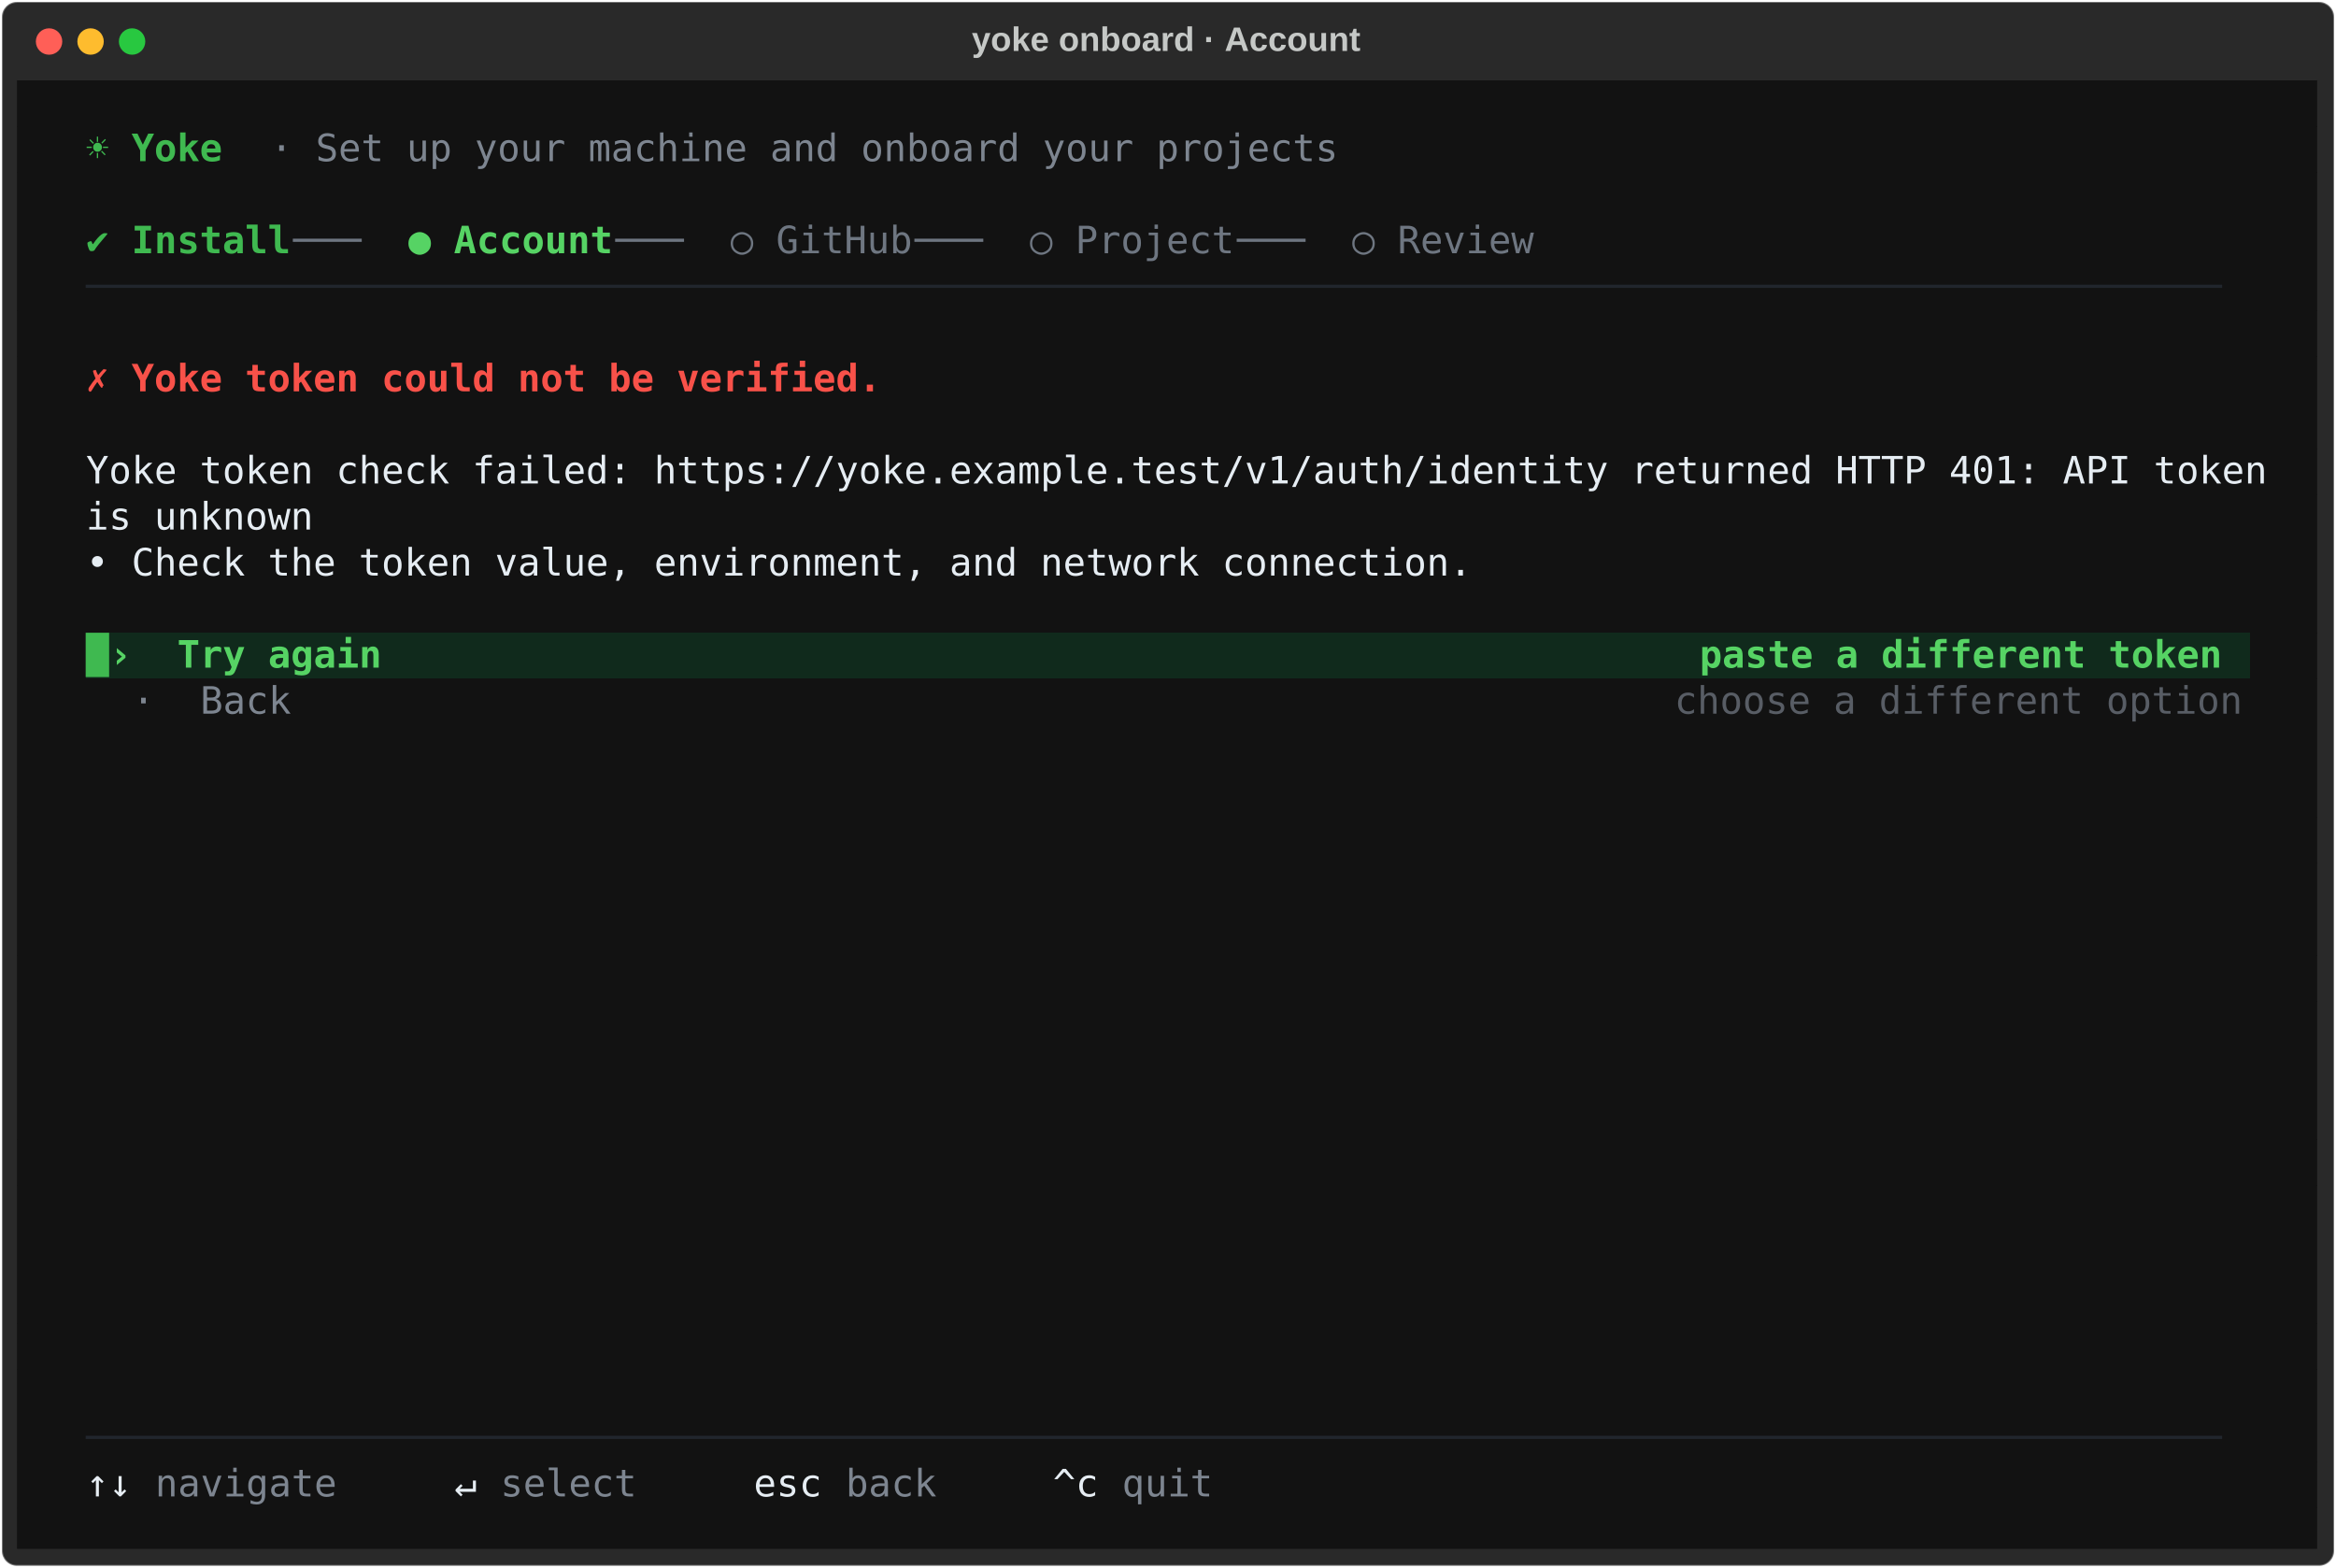
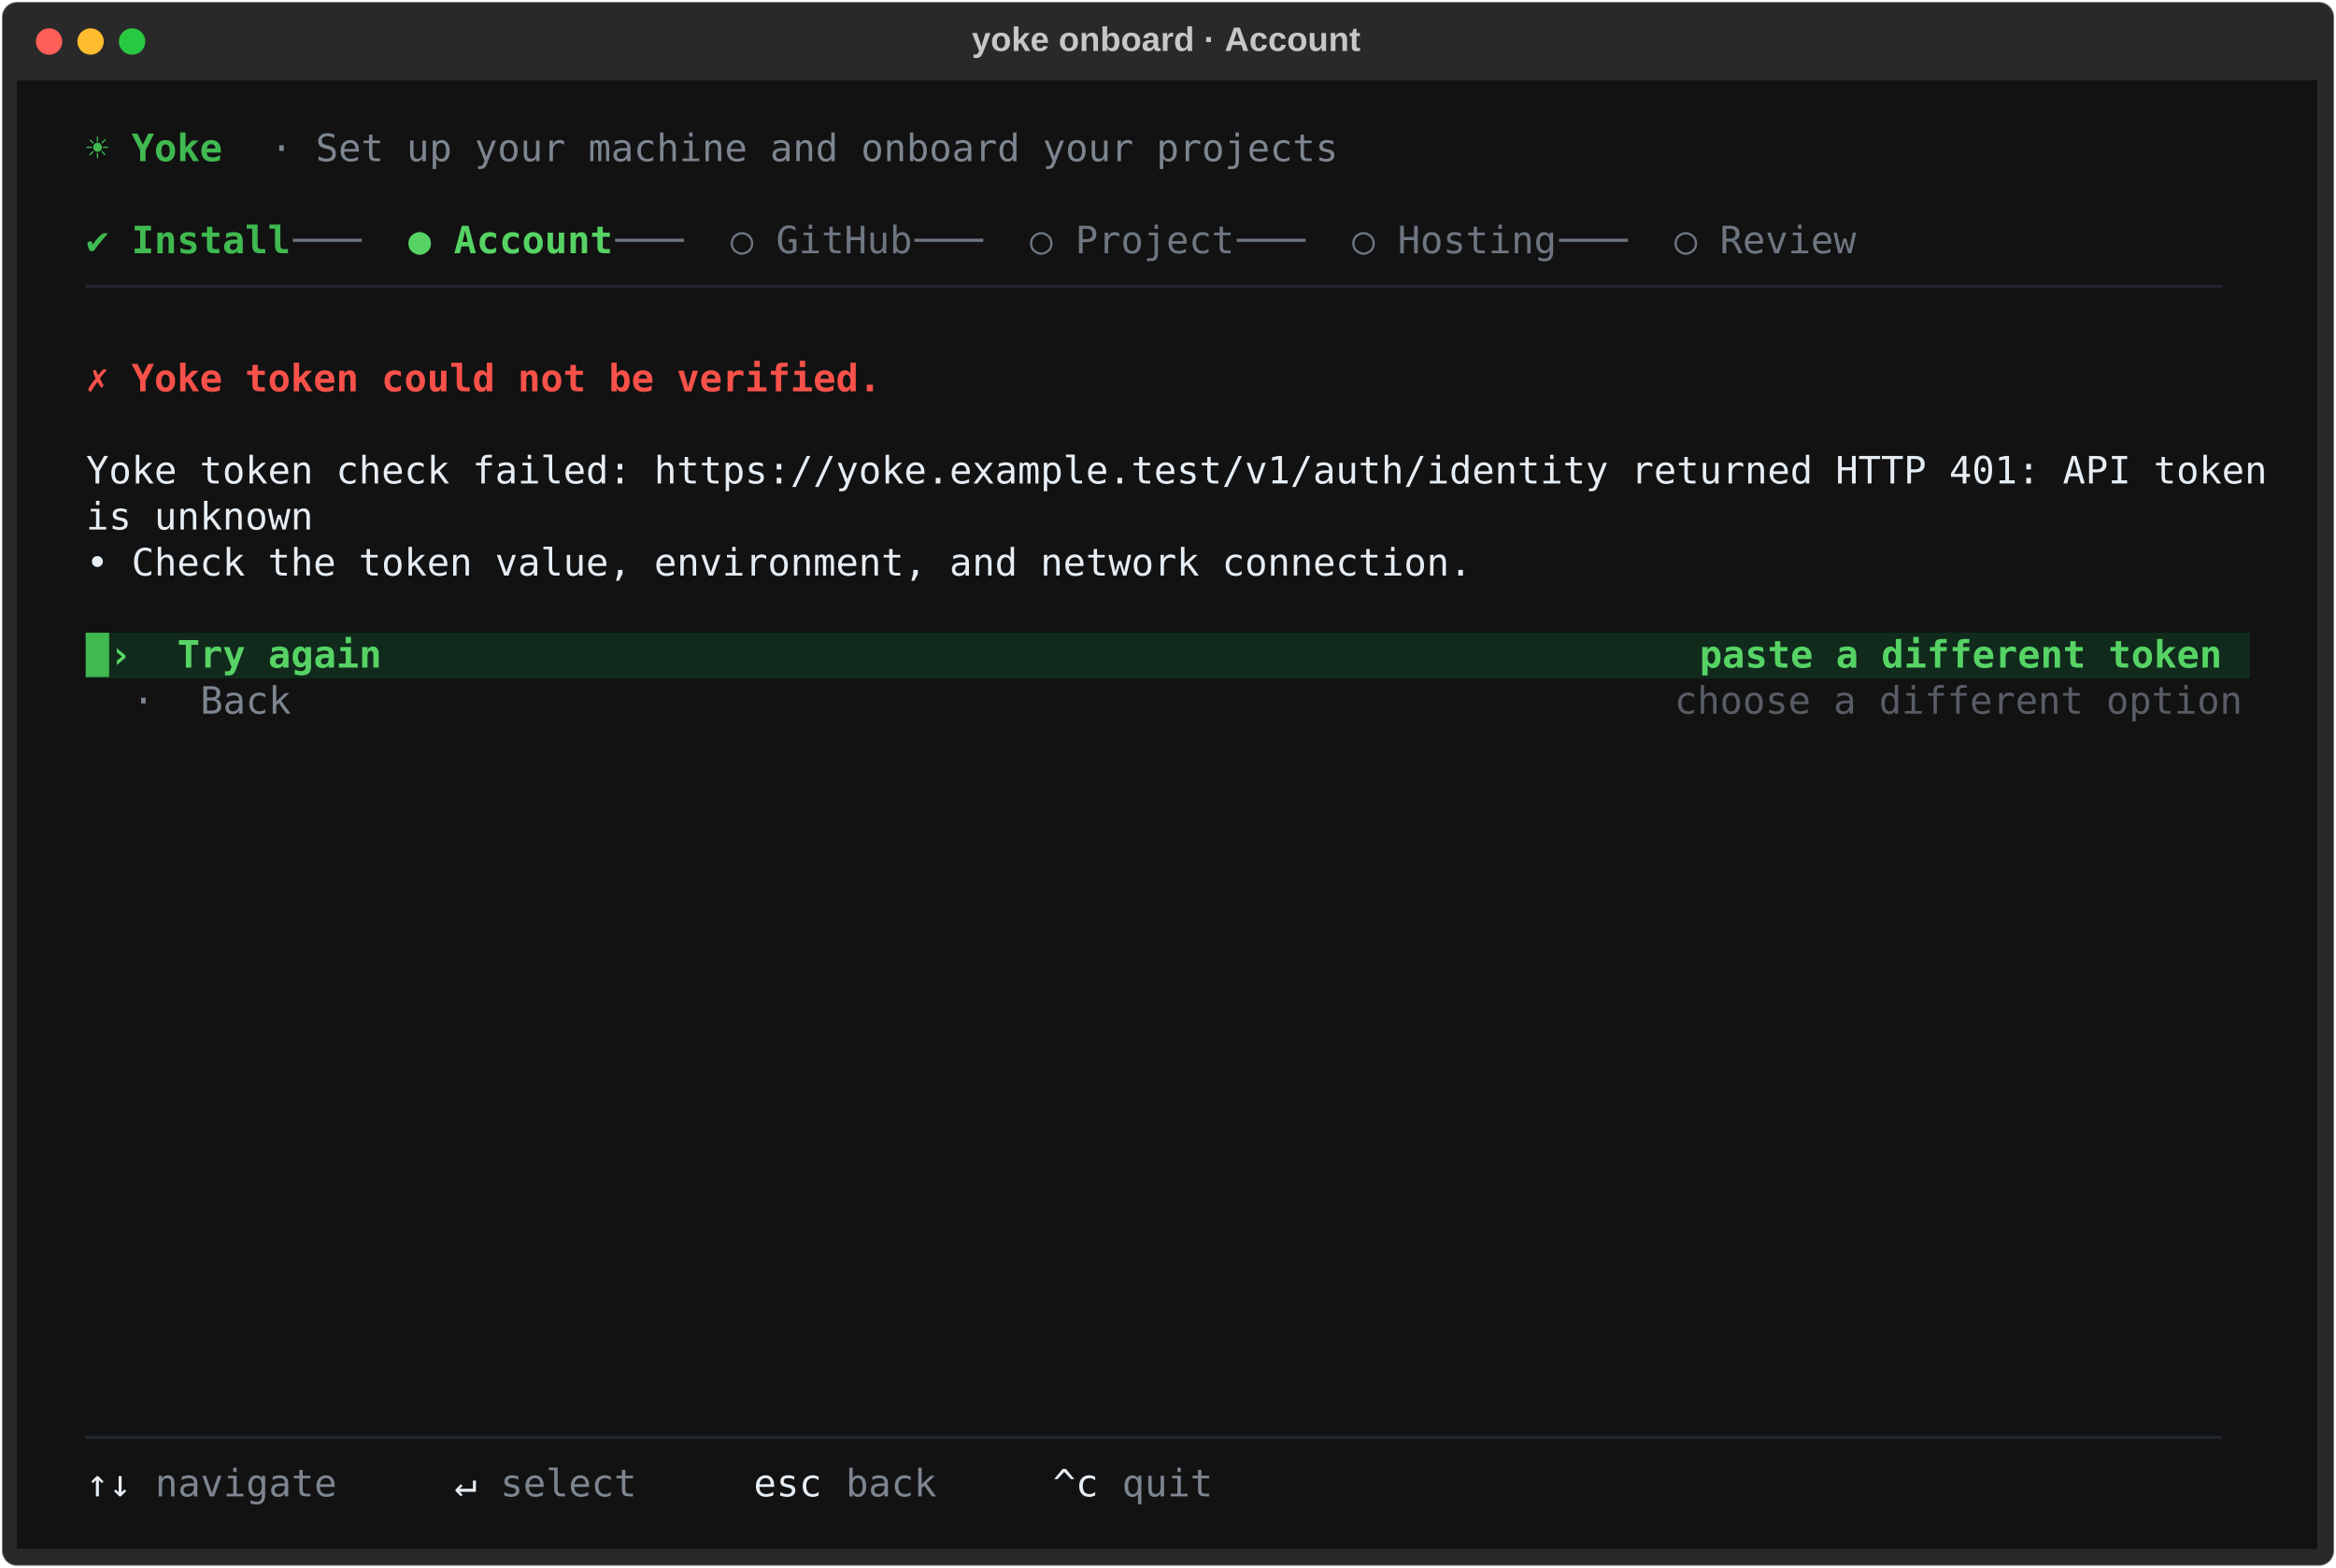
<svg xmlns="http://www.w3.org/2000/svg" class="rich-terminal" viewBox="0 0 1238 830.8">
  <style>

    @font-face {
        font-family: "Fira Code";
        src: local("FiraCode-Regular"),
                url("https://cdnjs.cloudflare.com/ajax/libs/firacode/{{VERSION}}/woff2/FiraCode-Regular.woff2") format("woff2"),
                url("https://cdnjs.cloudflare.com/ajax/libs/firacode/{{VERSION}}/woff/FiraCode-Regular.woff") format("woff");
        font-style: normal;
        font-weight: 400;
    }
    @font-face {
        font-family: "Fira Code";
        src: local("FiraCode-Bold"),
                url("https://cdnjs.cloudflare.com/ajax/libs/firacode/{{VERSION}}/woff2/FiraCode-Bold.woff2") format("woff2"),
                url("https://cdnjs.cloudflare.com/ajax/libs/firacode/{{VERSION}}/woff/FiraCode-Bold.woff") format("woff");
        font-style: bold;
        font-weight: 700;
    }

    .terminal-YOKE-matrix {
        font-family: Fira Code, monospace;
        font-size: 20px;
        line-height: 24.4px;
        font-variant-east-asian: full-width;
    }

    .terminal-YOKE-title {
        font-size: 18px;
        font-weight: bold;
        font-family: arial;
    }

-     .terminal-YOKE-r1 { fill: #c5c8c6 }
.terminal-YOKE-r2 { fill: #3fb950;font-weight: bold }
.terminal-YOKE-r3 { fill: #e6edf3 }
.terminal-YOKE-r4 { fill: #7d8590 }
.terminal-YOKE-r5 { fill: #6e7681 }
.terminal-YOKE-r6 { fill: #56d364;font-weight: bold }
.terminal-YOKE-r7 { fill: #21262d }
.terminal-YOKE-r8 { fill: #f85149;font-weight: bold }
.terminal-YOKE-r9 { fill: #3fb950 }
- .terminal-YOKE-r10 { fill: #00ff00 }
.terminal-YOKE-r11 { fill: #585d65 }
    </style>
  <defs>
    <clipPath id="terminal-YOKE-clip-terminal">
      <rect x="0" y="0" width="1219.0" height="779.8" />
    </clipPath>
    <clipPath id="terminal-YOKE-line-0">
      <rect x="0" y="1.5" width="1220" height="24.65" />
    </clipPath>
    <clipPath id="terminal-YOKE-line-1">
      <rect x="0" y="25.9" width="1220" height="24.65" />
    </clipPath>
    <clipPath id="terminal-YOKE-line-2">
      <rect x="0" y="50.3" width="1220" height="24.65" />
    </clipPath>
    <clipPath id="terminal-YOKE-line-3">
      <rect x="0" y="74.7" width="1220" height="24.65" />
    </clipPath>
    <clipPath id="terminal-YOKE-line-4">
      <rect x="0" y="99.1" width="1220" height="24.65" />
    </clipPath>
    <clipPath id="terminal-YOKE-line-5">
      <rect x="0" y="123.5" width="1220" height="24.65" />
    </clipPath>
    <clipPath id="terminal-YOKE-line-6">
      <rect x="0" y="147.9" width="1220" height="24.65" />
    </clipPath>
    <clipPath id="terminal-YOKE-line-7">
      <rect x="0" y="172.3" width="1220" height="24.65" />
    </clipPath>
    <clipPath id="terminal-YOKE-line-8">
      <rect x="0" y="196.7" width="1220" height="24.65" />
    </clipPath>
    <clipPath id="terminal-YOKE-line-9">
      <rect x="0" y="221.1" width="1220" height="24.65" />
    </clipPath>
    <clipPath id="terminal-YOKE-line-10">
      <rect x="0" y="245.5" width="1220" height="24.65" />
    </clipPath>
    <clipPath id="terminal-YOKE-line-11">
      <rect x="0" y="269.9" width="1220" height="24.65" />
    </clipPath>
    <clipPath id="terminal-YOKE-line-12">
      <rect x="0" y="294.3" width="1220" height="24.65" />
    </clipPath>
    <clipPath id="terminal-YOKE-line-13">
      <rect x="0" y="318.7" width="1220" height="24.65" />
    </clipPath>
    <clipPath id="terminal-YOKE-line-14">
      <rect x="0" y="343.1" width="1220" height="24.65" />
    </clipPath>
    <clipPath id="terminal-YOKE-line-15">
      <rect x="0" y="367.5" width="1220" height="24.65" />
    </clipPath>
    <clipPath id="terminal-YOKE-line-16">
      <rect x="0" y="391.9" width="1220" height="24.65" />
    </clipPath>
    <clipPath id="terminal-YOKE-line-17">
      <rect x="0" y="416.3" width="1220" height="24.65" />
    </clipPath>
    <clipPath id="terminal-YOKE-line-18">
      <rect x="0" y="440.7" width="1220" height="24.65" />
    </clipPath>
    <clipPath id="terminal-YOKE-line-19">
      <rect x="0" y="465.1" width="1220" height="24.65" />
    </clipPath>
    <clipPath id="terminal-YOKE-line-20">
      <rect x="0" y="489.5" width="1220" height="24.65" />
    </clipPath>
    <clipPath id="terminal-YOKE-line-21">
      <rect x="0" y="513.9" width="1220" height="24.65" />
    </clipPath>
    <clipPath id="terminal-YOKE-line-22">
      <rect x="0" y="538.3" width="1220" height="24.65" />
    </clipPath>
    <clipPath id="terminal-YOKE-line-23">
      <rect x="0" y="562.7" width="1220" height="24.65" />
    </clipPath>
    <clipPath id="terminal-YOKE-line-24">
      <rect x="0" y="587.1" width="1220" height="24.65" />
    </clipPath>
    <clipPath id="terminal-YOKE-line-25">
      <rect x="0" y="611.5" width="1220" height="24.65" />
    </clipPath>
    <clipPath id="terminal-YOKE-line-26">
      <rect x="0" y="635.9" width="1220" height="24.65" />
    </clipPath>
    <clipPath id="terminal-YOKE-line-27">
      <rect x="0" y="660.3" width="1220" height="24.65" />
    </clipPath>
    <clipPath id="terminal-YOKE-line-28">
      <rect x="0" y="684.7" width="1220" height="24.65" />
    </clipPath>
    <clipPath id="terminal-YOKE-line-29">
      <rect x="0" y="709.1" width="1220" height="24.65" />
    </clipPath>
    <clipPath id="terminal-YOKE-line-30">
      <rect x="0" y="733.5" width="1220" height="24.65" />
    </clipPath>
  </defs>
  <rect fill="#292929" stroke="rgba(255,255,255,0.35)" stroke-width="1" x="1" y="1" width="1236" height="828.8" rx="8" />
  <text class="terminal-YOKE-title" fill="#c5c8c6" text-anchor="middle" x="618" y="27">yoke onboard · Account</text>
  <g transform="translate(26,22)">
    <circle cx="0" cy="0" r="7" fill="#ff5f57" />
    <circle cx="22" cy="0" r="7" fill="#febc2e" />
    <circle cx="44" cy="0" r="7" fill="#28c840" />
  </g>
  <g transform="translate(9, 41)" clip-path="url(#terminal-YOKE-clip-terminal)">
    <rect fill="#121212" x="0" y="1.5" width="1220" height="24.65" shape-rendering="crispEdges" />
    <rect fill="#121212" x="0" y="25.9" width="36.6" height="24.65" shape-rendering="crispEdges" />
    <rect fill="#121212" x="36.6" y="25.9" width="73.2" height="24.65" shape-rendering="crispEdges" />
    <rect fill="#121212" x="109.8" y="25.9" width="24.4" height="24.65" shape-rendering="crispEdges" />
    <rect fill="#121212" x="134.2" y="25.9" width="573.4" height="24.65" shape-rendering="crispEdges" />
    <rect fill="#121212" x="707.6" y="25.9" width="512.4" height="24.65" shape-rendering="crispEdges" />
    <rect fill="#121212" x="0" y="50.3" width="1220" height="24.65" shape-rendering="crispEdges" />
    <rect fill="#121212" x="0" y="74.7" width="36.6" height="24.65" shape-rendering="crispEdges" />
    <rect fill="#121212" x="36.6" y="74.7" width="109.8" height="24.65" shape-rendering="crispEdges" />
    <rect fill="#121212" x="146.4" y="74.7" width="61" height="24.65" shape-rendering="crispEdges" />
    <rect fill="#121212" x="207.4" y="74.7" width="109.8" height="24.65" shape-rendering="crispEdges" />
    <rect fill="#121212" x="317.2" y="74.7" width="61" height="24.65" shape-rendering="crispEdges" />
    <rect fill="#121212" x="378.2" y="74.7" width="97.6" height="24.65" shape-rendering="crispEdges" />
    <rect fill="#121212" x="475.8" y="74.7" width="61" height="24.65" shape-rendering="crispEdges" />
    <rect fill="#121212" x="536.8" y="74.7" width="109.8" height="24.65" shape-rendering="crispEdges" />
    <rect fill="#121212" x="646.6" y="74.7" width="61" height="24.65" shape-rendering="crispEdges" />
-     <rect fill="#121212" x="707.6" y="74.7" width="97.6" height="24.65" shape-rendering="crispEdges" />
-     <rect fill="#121212" x="805.2" y="74.7" width="414.8" height="24.65" shape-rendering="crispEdges" />
+     <rect fill="#121212" x="707.6" y="74.7" width="109.8" height="24.65" shape-rendering="crispEdges" />
+     <rect fill="#121212" x="817.4" y="74.7" width="61" height="24.65" shape-rendering="crispEdges" />
+     <rect fill="#121212" x="878.4" y="74.7" width="97.6" height="24.65" shape-rendering="crispEdges" />
+     <rect fill="#121212" x="976" y="74.7" width="244" height="24.65" shape-rendering="crispEdges" />
    <rect fill="#121212" x="0" y="99.1" width="36.6" height="24.65" shape-rendering="crispEdges" />
    <rect fill="#121212" x="36.6" y="99.1" width="1146.8" height="24.65" shape-rendering="crispEdges" />
    <rect fill="#121212" x="1183.4" y="99.1" width="36.6" height="24.65" shape-rendering="crispEdges" />
    <rect fill="#121212" x="0" y="123.5" width="1220" height="24.65" shape-rendering="crispEdges" />
    <rect fill="#121212" x="0" y="147.9" width="36.6" height="24.65" shape-rendering="crispEdges" />
    <rect fill="#121212" x="36.6" y="147.9" width="427" height="24.65" shape-rendering="crispEdges" />
    <rect fill="#121212" x="463.6" y="147.9" width="756.4" height="24.65" shape-rendering="crispEdges" />
    <rect fill="#121212" x="0" y="172.3" width="36.6" height="24.65" shape-rendering="crispEdges" />
    <rect fill="#121212" x="36.6" y="172.3" width="0" height="24.65" shape-rendering="crispEdges" />
    <rect fill="#121212" x="36.6" y="172.3" width="1183.4" height="24.65" shape-rendering="crispEdges" />
    <rect fill="#121212" x="0" y="196.7" width="36.6" height="24.65" shape-rendering="crispEdges" />
    <rect fill="#121212" x="36.6" y="196.7" width="1171.2" height="24.65" shape-rendering="crispEdges" />
    <rect fill="#121212" x="1207.8" y="196.7" width="12.2" height="24.65" shape-rendering="crispEdges" />
    <rect fill="#121212" x="0" y="221.1" width="36.6" height="24.65" shape-rendering="crispEdges" />
    <rect fill="#121212" x="36.6" y="221.1" width="122" height="24.65" shape-rendering="crispEdges" />
    <rect fill="#121212" x="158.6" y="221.1" width="1061.4" height="24.65" shape-rendering="crispEdges" />
    <rect fill="#121212" x="0" y="245.5" width="36.6" height="24.65" shape-rendering="crispEdges" />
    <rect fill="#121212" x="36.6" y="245.5" width="768.6" height="24.65" shape-rendering="crispEdges" />
    <rect fill="#121212" x="805.2" y="245.5" width="414.8" height="24.65" shape-rendering="crispEdges" />
    <rect fill="#121212" x="0" y="269.9" width="36.6" height="24.65" shape-rendering="crispEdges" />
    <rect fill="#121212" x="36.6" y="269.9" width="0" height="24.65" shape-rendering="crispEdges" />
    <rect fill="#121212" x="36.6" y="269.9" width="1183.4" height="24.65" shape-rendering="crispEdges" />
    <rect fill="#121212" x="0" y="294.3" width="36.6" height="24.65" shape-rendering="crispEdges" />
    <rect fill="#102a1c" x="36.6" y="294.3" width="12.2" height="24.65" shape-rendering="crispEdges" />
    <rect fill="#102a1c" x="48.8" y="294.3" width="1134.6" height="24.65" shape-rendering="crispEdges" />
    <rect fill="#121212" x="1183.4" y="294.3" width="36.6" height="24.65" shape-rendering="crispEdges" />
    <rect fill="#121212" x="0" y="318.7" width="36.6" height="24.65" shape-rendering="crispEdges" />
    <rect fill="#121212" x="36.6" y="318.7" width="12.2" height="24.65" shape-rendering="crispEdges" />
    <rect fill="#121212" x="48.8" y="318.7" width="12.2" height="24.65" shape-rendering="crispEdges" />
    <rect fill="#121212" x="61" y="318.7" width="817.4" height="24.65" shape-rendering="crispEdges" />
    <rect fill="#121212" x="878.4" y="318.7" width="305" height="24.65" shape-rendering="crispEdges" />
    <rect fill="#121212" x="1183.4" y="318.7" width="36.6" height="24.65" shape-rendering="crispEdges" />
    <rect fill="#121212" x="0" y="343.1" width="36.6" height="24.65" shape-rendering="crispEdges" />
    <rect fill="#121212" x="36.6" y="343.1" width="1183.4" height="24.65" shape-rendering="crispEdges" />
    <rect fill="#121212" x="0" y="367.5" width="36.6" height="24.65" shape-rendering="crispEdges" />
    <rect fill="#121212" x="36.6" y="367.5" width="1183.4" height="24.65" shape-rendering="crispEdges" />
    <rect fill="#121212" x="0" y="391.9" width="36.6" height="24.65" shape-rendering="crispEdges" />
    <rect fill="#121212" x="36.6" y="391.9" width="1183.4" height="24.65" shape-rendering="crispEdges" />
    <rect fill="#121212" x="0" y="416.3" width="36.6" height="24.65" shape-rendering="crispEdges" />
    <rect fill="#121212" x="36.6" y="416.3" width="1183.4" height="24.65" shape-rendering="crispEdges" />
    <rect fill="#121212" x="0" y="440.7" width="36.6" height="24.65" shape-rendering="crispEdges" />
    <rect fill="#121212" x="36.6" y="440.7" width="1183.4" height="24.65" shape-rendering="crispEdges" />
    <rect fill="#121212" x="0" y="465.1" width="36.6" height="24.65" shape-rendering="crispEdges" />
    <rect fill="#121212" x="36.6" y="465.1" width="1183.4" height="24.65" shape-rendering="crispEdges" />
    <rect fill="#121212" x="0" y="489.5" width="36.6" height="24.65" shape-rendering="crispEdges" />
    <rect fill="#121212" x="36.6" y="489.5" width="1183.4" height="24.65" shape-rendering="crispEdges" />
    <rect fill="#121212" x="0" y="513.9" width="36.6" height="24.65" shape-rendering="crispEdges" />
    <rect fill="#121212" x="36.6" y="513.9" width="1183.4" height="24.65" shape-rendering="crispEdges" />
    <rect fill="#121212" x="0" y="538.3" width="36.6" height="24.65" shape-rendering="crispEdges" />
    <rect fill="#121212" x="36.6" y="538.3" width="1183.4" height="24.65" shape-rendering="crispEdges" />
    <rect fill="#121212" x="0" y="562.7" width="36.6" height="24.65" shape-rendering="crispEdges" />
    <rect fill="#121212" x="36.6" y="562.7" width="1183.4" height="24.65" shape-rendering="crispEdges" />
    <rect fill="#121212" x="0" y="587.1" width="36.6" height="24.65" shape-rendering="crispEdges" />
    <rect fill="#121212" x="36.6" y="587.1" width="1183.4" height="24.65" shape-rendering="crispEdges" />
    <rect fill="#121212" x="0" y="611.5" width="36.6" height="24.65" shape-rendering="crispEdges" />
    <rect fill="#121212" x="36.6" y="611.5" width="1183.4" height="24.65" shape-rendering="crispEdges" />
    <rect fill="#121212" x="0" y="635.9" width="36.6" height="24.65" shape-rendering="crispEdges" />
    <rect fill="#121212" x="36.6" y="635.9" width="1183.4" height="24.65" shape-rendering="crispEdges" />
    <rect fill="#121212" x="0" y="660.3" width="36.6" height="24.65" shape-rendering="crispEdges" />
    <rect fill="#121212" x="36.6" y="660.3" width="1183.4" height="24.65" shape-rendering="crispEdges" />
    <rect fill="#121212" x="0" y="684.7" width="36.6" height="24.65" shape-rendering="crispEdges" />
    <rect fill="#121212" x="36.6" y="684.7" width="1183.4" height="24.65" shape-rendering="crispEdges" />
    <rect fill="#121212" x="0" y="709.1" width="36.6" height="24.65" shape-rendering="crispEdges" />
    <rect fill="#121212" x="36.6" y="709.1" width="1146.8" height="24.65" shape-rendering="crispEdges" />
    <rect fill="#121212" x="1183.4" y="709.1" width="36.6" height="24.65" shape-rendering="crispEdges" />
    <rect fill="#121212" x="0" y="733.5" width="36.6" height="24.65" shape-rendering="crispEdges" />
    <rect fill="#121212" x="36.6" y="733.5" width="24.4" height="24.65" shape-rendering="crispEdges" />
    <rect fill="#121212" x="61" y="733.5" width="12.2" height="24.65" shape-rendering="crispEdges" />
    <rect fill="#121212" x="73.2" y="733.5" width="97.6" height="24.65" shape-rendering="crispEdges" />
    <rect fill="#121212" x="170.8" y="733.5" width="61" height="24.65" shape-rendering="crispEdges" />
    <rect fill="#121212" x="231.8" y="733.5" width="12.2" height="24.65" shape-rendering="crispEdges" />
    <rect fill="#121212" x="244" y="733.5" width="12.2" height="24.65" shape-rendering="crispEdges" />
    <rect fill="#121212" x="256.2" y="733.5" width="73.2" height="24.65" shape-rendering="crispEdges" />
    <rect fill="#121212" x="329.4" y="733.5" width="61" height="24.65" shape-rendering="crispEdges" />
    <rect fill="#121212" x="390.4" y="733.5" width="36.6" height="24.65" shape-rendering="crispEdges" />
    <rect fill="#121212" x="427" y="733.5" width="12.2" height="24.65" shape-rendering="crispEdges" />
    <rect fill="#121212" x="439.2" y="733.5" width="48.8" height="24.65" shape-rendering="crispEdges" />
    <rect fill="#121212" x="488" y="733.5" width="61" height="24.65" shape-rendering="crispEdges" />
    <rect fill="#121212" x="549" y="733.5" width="24.4" height="24.65" shape-rendering="crispEdges" />
    <rect fill="#121212" x="573.4" y="733.5" width="12.2" height="24.65" shape-rendering="crispEdges" />
    <rect fill="#121212" x="585.6" y="733.5" width="48.8" height="24.65" shape-rendering="crispEdges" />
    <rect fill="#121212" x="634.4" y="733.5" width="585.6" height="24.65" shape-rendering="crispEdges" />
    <rect fill="#121212" x="0" y="757.9" width="1220" height="24.65" shape-rendering="crispEdges" />
    <g class="terminal-YOKE-matrix">
-       <text class="terminal-YOKE-r1" x="1220" y="20" textLength="12.2" clip-path="url(#terminal-YOKE-line-0)">
- </text>
      <text class="terminal-YOKE-r2" x="36.6" y="44.4" textLength="73.2" clip-path="url(#terminal-YOKE-line-1)">☀ Yoke</text>
      <text class="terminal-YOKE-r4" x="134.2" y="44.4" textLength="573.4" clip-path="url(#terminal-YOKE-line-1)">· Set up your machine and onboard your projects</text>
-       <text class="terminal-YOKE-r1" x="1220" y="44.4" textLength="12.2" clip-path="url(#terminal-YOKE-line-1)">
- </text>
-       <text class="terminal-YOKE-r1" x="1220" y="68.8" textLength="12.2" clip-path="url(#terminal-YOKE-line-2)">
- </text>
      <text class="terminal-YOKE-r2" x="36.6" y="93.2" textLength="109.8" clip-path="url(#terminal-YOKE-line-3)">✔ Install</text>
      <text class="terminal-YOKE-r5" x="146.4" y="93.2" textLength="61" clip-path="url(#terminal-YOKE-line-3)"> ─── </text>
      <text class="terminal-YOKE-r6" x="207.4" y="93.2" textLength="109.8" clip-path="url(#terminal-YOKE-line-3)">● Account</text>
      <text class="terminal-YOKE-r5" x="317.2" y="93.2" textLength="61" clip-path="url(#terminal-YOKE-line-3)"> ─── </text>
      <text class="terminal-YOKE-r5" x="378.2" y="93.2" textLength="97.6" clip-path="url(#terminal-YOKE-line-3)">○ GitHub</text>
      <text class="terminal-YOKE-r5" x="475.8" y="93.2" textLength="61" clip-path="url(#terminal-YOKE-line-3)"> ─── </text>
      <text class="terminal-YOKE-r5" x="536.8" y="93.2" textLength="109.8" clip-path="url(#terminal-YOKE-line-3)">○ Project</text>
      <text class="terminal-YOKE-r5" x="646.6" y="93.2" textLength="61" clip-path="url(#terminal-YOKE-line-3)"> ─── </text>
-       <text class="terminal-YOKE-r5" x="707.6" y="93.2" textLength="97.6" clip-path="url(#terminal-YOKE-line-3)">○ Review</text>
-       <text class="terminal-YOKE-r1" x="1220" y="93.2" textLength="12.2" clip-path="url(#terminal-YOKE-line-3)">
- </text>
+       <text class="terminal-YOKE-r5" x="707.6" y="93.2" textLength="109.8" clip-path="url(#terminal-YOKE-line-3)">○ Hosting</text>
+       <text class="terminal-YOKE-r5" x="817.4" y="93.2" textLength="61" clip-path="url(#terminal-YOKE-line-3)"> ─── </text>
+       <text class="terminal-YOKE-r5" x="878.4" y="93.2" textLength="97.6" clip-path="url(#terminal-YOKE-line-3)">○ Review</text>
      <text class="terminal-YOKE-r7" x="36.6" y="117.6" textLength="1146.8" clip-path="url(#terminal-YOKE-line-4)">──────────────────────────────────────────────────────────────────────────────────────────────</text>
-       <text class="terminal-YOKE-r1" x="1220" y="117.6" textLength="12.2" clip-path="url(#terminal-YOKE-line-4)">
- </text>
-       <text class="terminal-YOKE-r1" x="1220" y="142" textLength="12.2" clip-path="url(#terminal-YOKE-line-5)">
- </text>
      <text class="terminal-YOKE-r8" x="36.6" y="166.4" textLength="427" clip-path="url(#terminal-YOKE-line-6)">✗ Yoke token could not be verified.</text>
-       <text class="terminal-YOKE-r1" x="1220" y="166.4" textLength="12.2" clip-path="url(#terminal-YOKE-line-6)">
- </text>
-       <text class="terminal-YOKE-r1" x="1220" y="190.8" textLength="12.2" clip-path="url(#terminal-YOKE-line-7)">
- </text>
      <text class="terminal-YOKE-r3" x="36.6" y="215.2" textLength="1171.2" clip-path="url(#terminal-YOKE-line-8)">Yoke token check failed: https://yoke.example.test/v1/auth/identity returned HTTP 401: API token</text>
-       <text class="terminal-YOKE-r1" x="1220" y="215.2" textLength="12.2" clip-path="url(#terminal-YOKE-line-8)">
- </text>
      <text class="terminal-YOKE-r3" x="36.6" y="239.6" textLength="122" clip-path="url(#terminal-YOKE-line-9)">is unknown</text>
-       <text class="terminal-YOKE-r1" x="1220" y="239.6" textLength="12.2" clip-path="url(#terminal-YOKE-line-9)">
- </text>
      <text class="terminal-YOKE-r3" x="36.6" y="264" textLength="768.6" clip-path="url(#terminal-YOKE-line-10)">  • Check the token value, environment, and network connection.</text>
-       <text class="terminal-YOKE-r1" x="1220" y="264" textLength="12.2" clip-path="url(#terminal-YOKE-line-10)">
- </text>
-       <text class="terminal-YOKE-r1" x="1220" y="288.4" textLength="12.2" clip-path="url(#terminal-YOKE-line-11)">
- </text>
      <text class="terminal-YOKE-r9" x="36.6" y="312.8" textLength="12.2" clip-path="url(#terminal-YOKE-line-12)">█</text>
      <text class="terminal-YOKE-r6" x="48.8" y="312.8" textLength="1134.6" clip-path="url(#terminal-YOKE-line-12)">›  Try again                                                          paste a different token</text>
-       <text class="terminal-YOKE-r1" x="1220" y="312.8" textLength="12.2" clip-path="url(#terminal-YOKE-line-12)">
- </text>
      <text class="terminal-YOKE-r4" x="61" y="337.2" textLength="817.4" clip-path="url(#terminal-YOKE-line-13)">·  Back                                                            </text>
      <text class="terminal-YOKE-r11" x="878.4" y="337.2" textLength="305" clip-path="url(#terminal-YOKE-line-13)">choose a different option</text>
-       <text class="terminal-YOKE-r1" x="1220" y="337.2" textLength="12.2" clip-path="url(#terminal-YOKE-line-13)">
- </text>
-       <text class="terminal-YOKE-r1" x="1220" y="361.6" textLength="12.2" clip-path="url(#terminal-YOKE-line-14)">
- </text>
-       <text class="terminal-YOKE-r1" x="1220" y="386" textLength="12.2" clip-path="url(#terminal-YOKE-line-15)">
- </text>
-       <text class="terminal-YOKE-r1" x="1220" y="410.4" textLength="12.2" clip-path="url(#terminal-YOKE-line-16)">
- </text>
-       <text class="terminal-YOKE-r1" x="1220" y="434.8" textLength="12.2" clip-path="url(#terminal-YOKE-line-17)">
- </text>
-       <text class="terminal-YOKE-r1" x="1220" y="459.2" textLength="12.2" clip-path="url(#terminal-YOKE-line-18)">
- </text>
-       <text class="terminal-YOKE-r1" x="1220" y="483.6" textLength="12.2" clip-path="url(#terminal-YOKE-line-19)">
- </text>
-       <text class="terminal-YOKE-r1" x="1220" y="508" textLength="12.2" clip-path="url(#terminal-YOKE-line-20)">
- </text>
-       <text class="terminal-YOKE-r1" x="1220" y="532.4" textLength="12.2" clip-path="url(#terminal-YOKE-line-21)">
- </text>
-       <text class="terminal-YOKE-r1" x="1220" y="556.8" textLength="12.2" clip-path="url(#terminal-YOKE-line-22)">
- </text>
-       <text class="terminal-YOKE-r1" x="1220" y="581.2" textLength="12.2" clip-path="url(#terminal-YOKE-line-23)">
- </text>
-       <text class="terminal-YOKE-r1" x="1220" y="605.6" textLength="12.2" clip-path="url(#terminal-YOKE-line-24)">
- </text>
-       <text class="terminal-YOKE-r1" x="1220" y="630" textLength="12.2" clip-path="url(#terminal-YOKE-line-25)">
- </text>
-       <text class="terminal-YOKE-r1" x="1220" y="654.4" textLength="12.2" clip-path="url(#terminal-YOKE-line-26)">
- </text>
-       <text class="terminal-YOKE-r1" x="1220" y="678.8" textLength="12.2" clip-path="url(#terminal-YOKE-line-27)">
- </text>
-       <text class="terminal-YOKE-r1" x="1220" y="703.2" textLength="12.2" clip-path="url(#terminal-YOKE-line-28)">
- </text>
      <text class="terminal-YOKE-r7" x="36.6" y="727.6" textLength="1146.8" clip-path="url(#terminal-YOKE-line-29)">──────────────────────────────────────────────────────────────────────────────────────────────</text>
-       <text class="terminal-YOKE-r1" x="1220" y="727.6" textLength="12.2" clip-path="url(#terminal-YOKE-line-29)">
- </text>
      <text class="terminal-YOKE-r3" x="36.6" y="752" textLength="24.4" clip-path="url(#terminal-YOKE-line-30)">↑↓</text>
      <text class="terminal-YOKE-r4" x="73.2" y="752" textLength="97.6" clip-path="url(#terminal-YOKE-line-30)">navigate</text>
      <text class="terminal-YOKE-r3" x="231.8" y="752" textLength="12.2" clip-path="url(#terminal-YOKE-line-30)">↵</text>
      <text class="terminal-YOKE-r4" x="256.2" y="752" textLength="73.2" clip-path="url(#terminal-YOKE-line-30)">select</text>
      <text class="terminal-YOKE-r3" x="390.4" y="752" textLength="36.6" clip-path="url(#terminal-YOKE-line-30)">esc</text>
      <text class="terminal-YOKE-r4" x="439.2" y="752" textLength="48.8" clip-path="url(#terminal-YOKE-line-30)">back</text>
      <text class="terminal-YOKE-r3" x="549" y="752" textLength="24.4" clip-path="url(#terminal-YOKE-line-30)">^c</text>
      <text class="terminal-YOKE-r4" x="585.6" y="752" textLength="48.8" clip-path="url(#terminal-YOKE-line-30)">quit</text>
-       <text class="terminal-YOKE-r1" x="1220" y="752" textLength="12.2" clip-path="url(#terminal-YOKE-line-30)">
- </text>
    </g>
  </g>
</svg>
